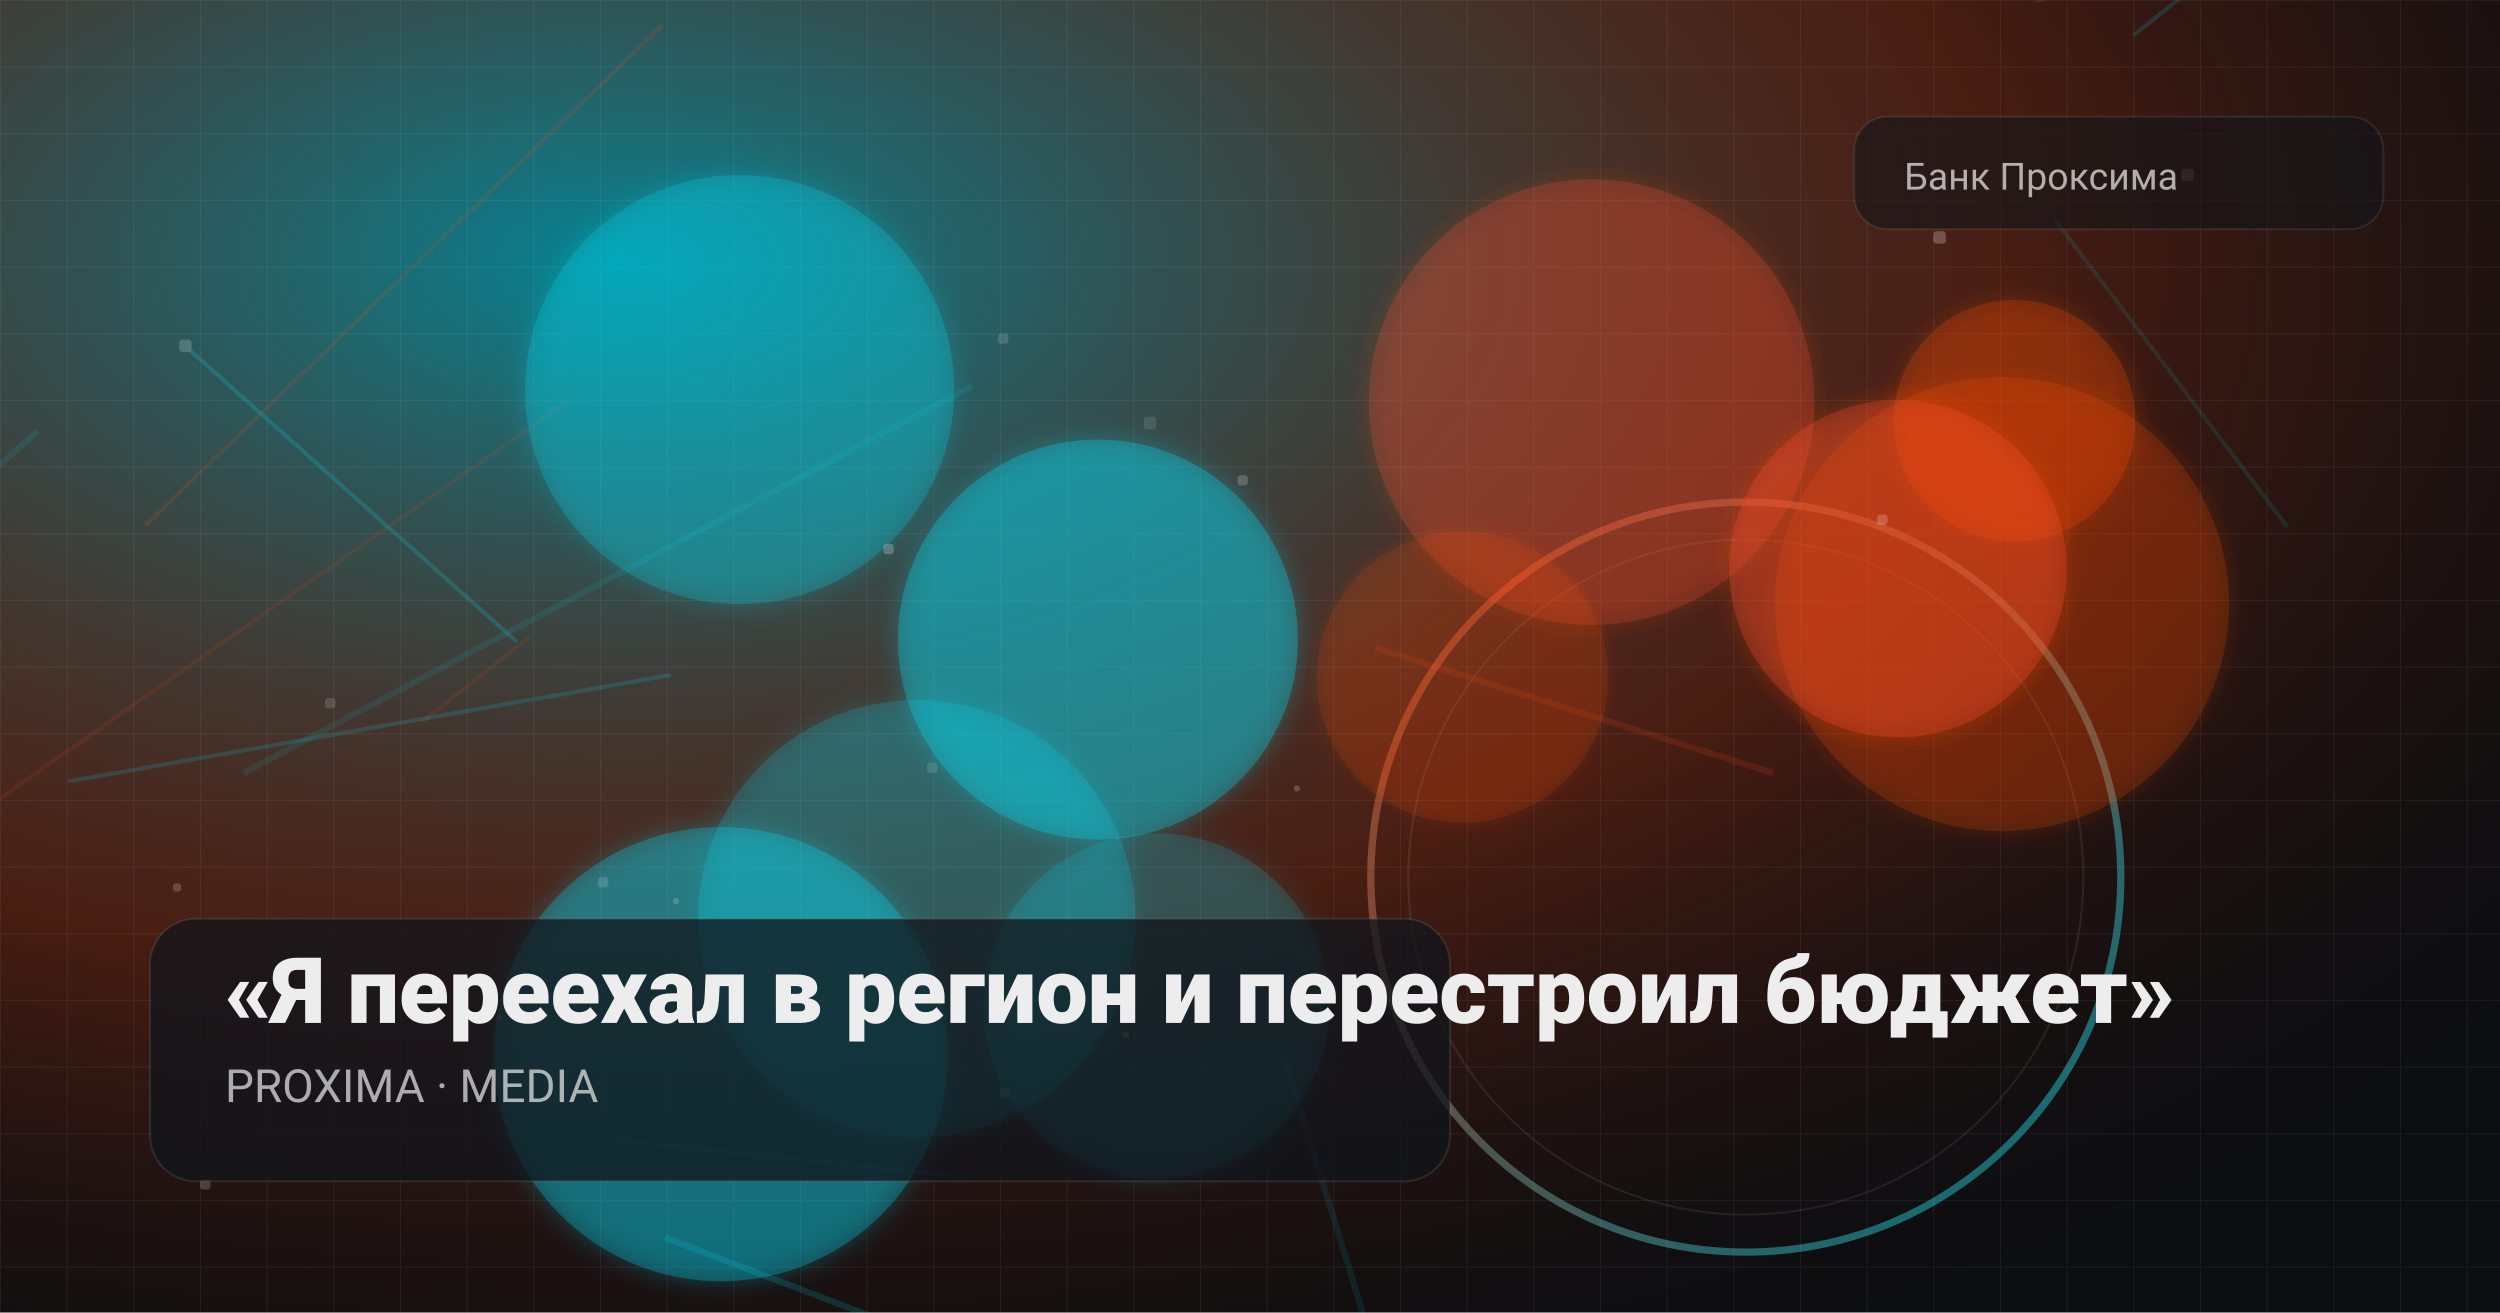
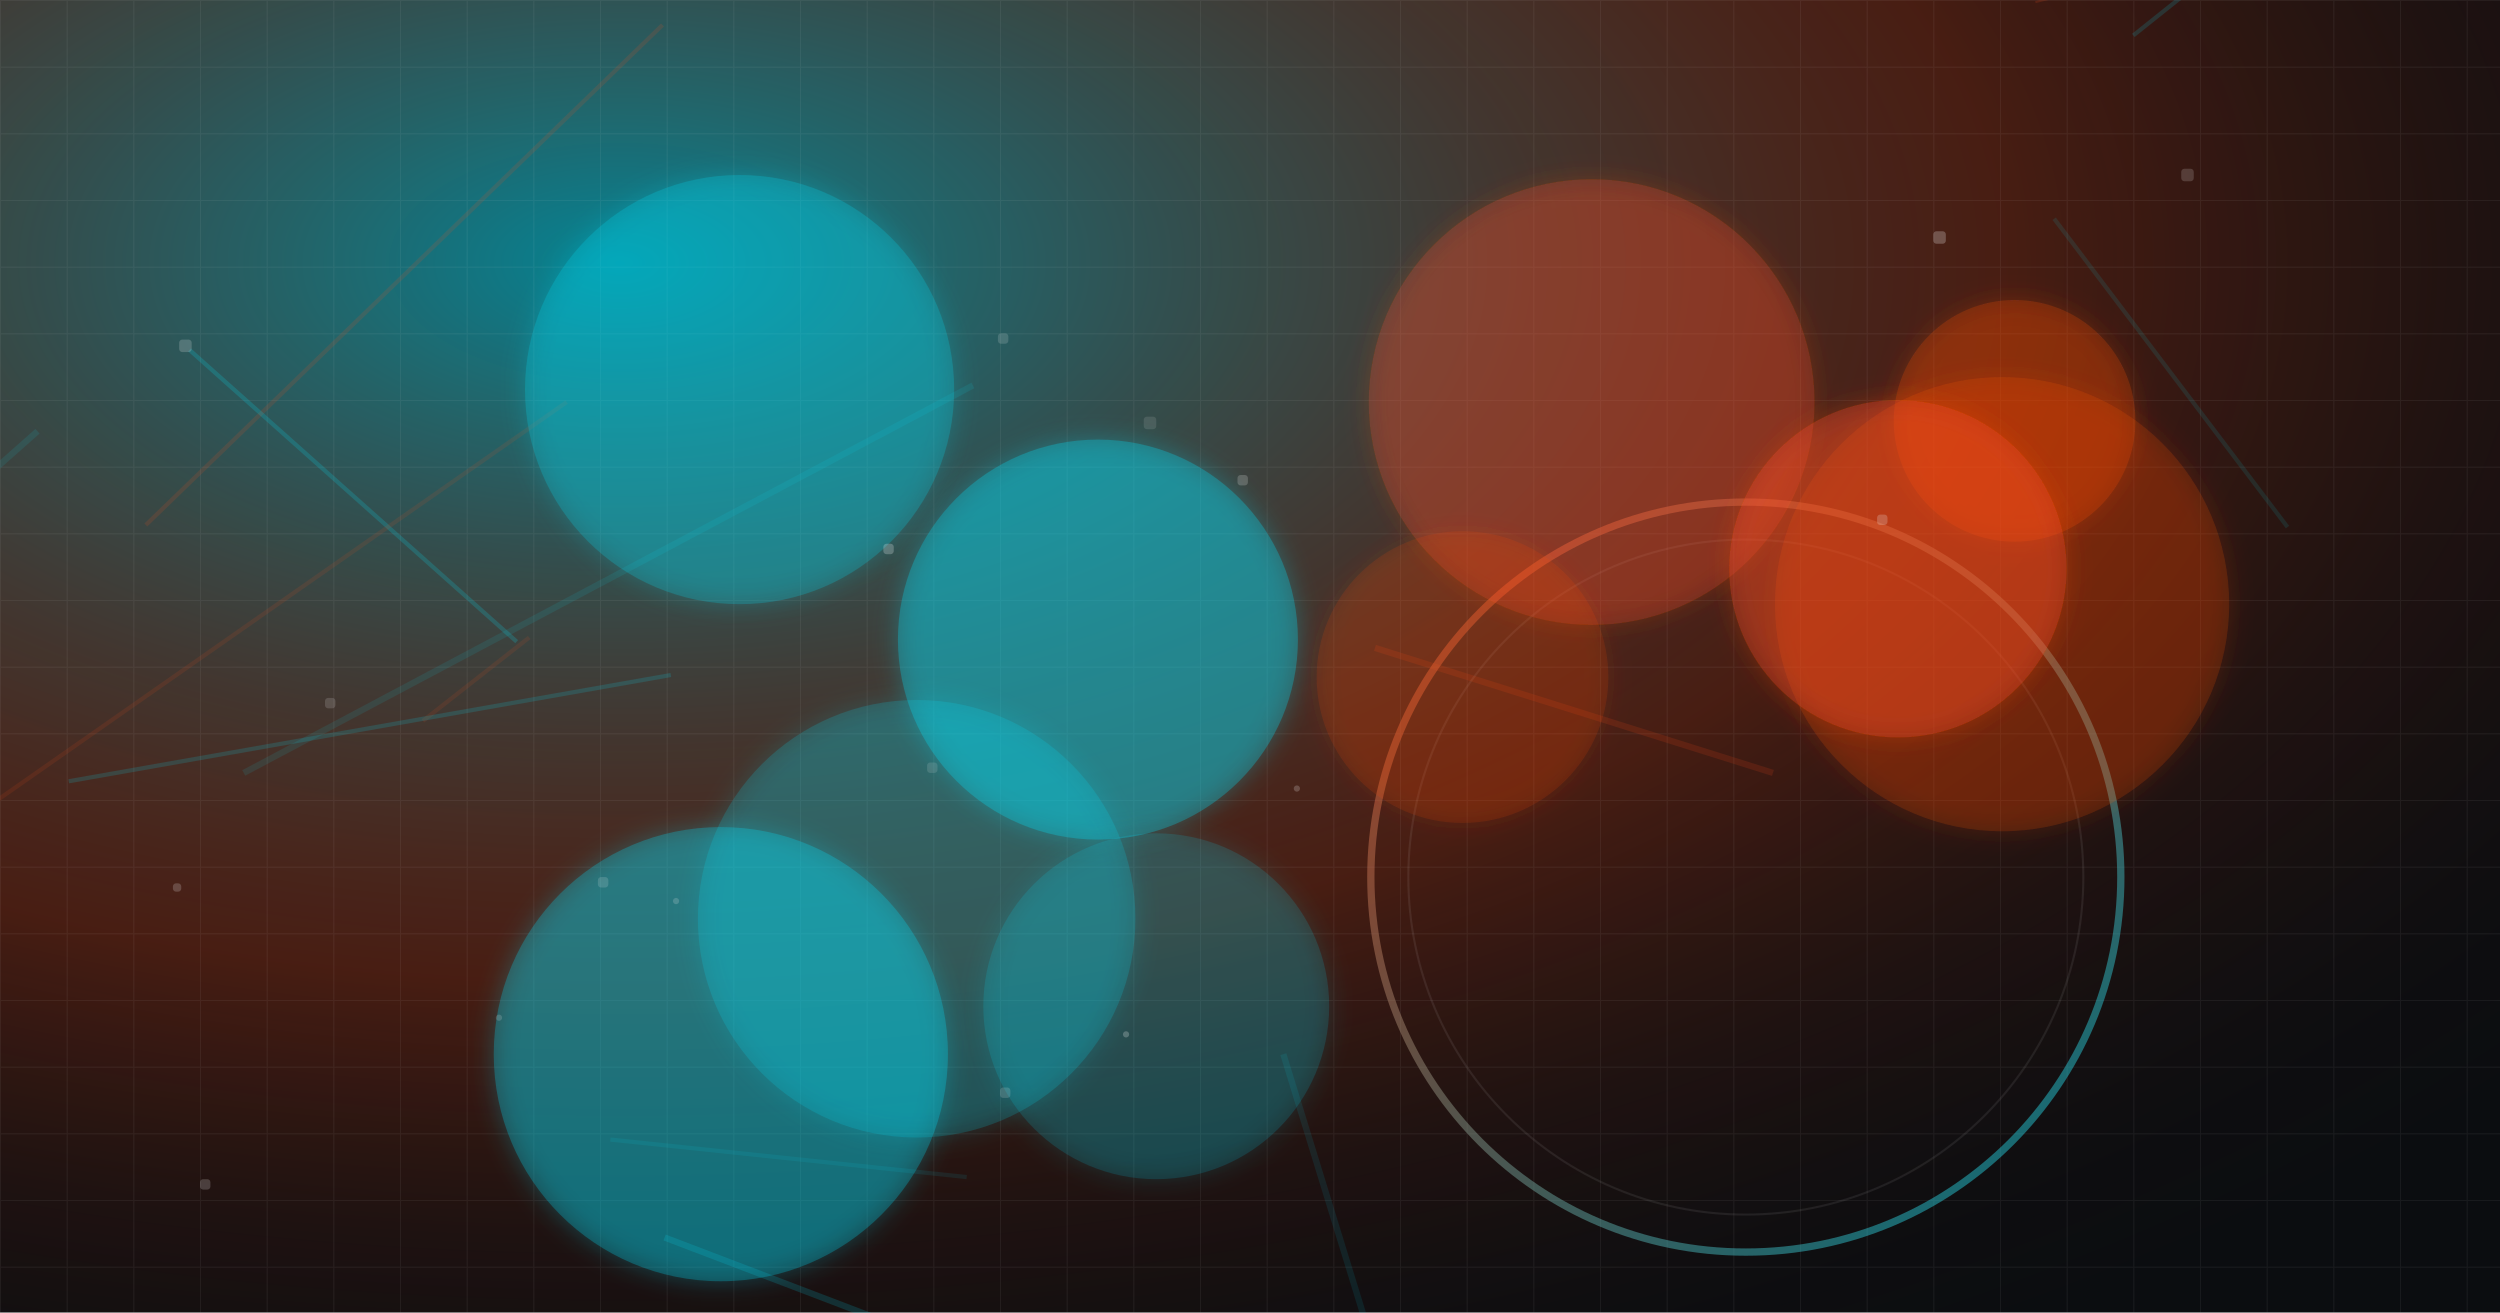
<svg xmlns="http://www.w3.org/2000/svg" width="1200" height="630" viewBox="0 0 1200 630" fill="none">
  <defs>
    <linearGradient id="g1" x1="0" y1="0" x2="1" y2="1">
      <stop offset="0" stop-color="#FF4D1A" stop-opacity="0.95" />
      <stop offset="1" stop-color="#00E5FF" stop-opacity="0.85" />
    </linearGradient>
    <radialGradient id="g2" cx="0.25" cy="0.2" r="1">
      <stop offset="0" stop-color="#00E5FF" stop-opacity="0.55" />
      <stop offset="0.55" stop-color="#FF4D1A" stop-opacity="0.25" />
      <stop offset="1" stop-color="#0B0D10" stop-opacity="0" />
    </radialGradient>
    <pattern id="grid" width="32" height="32" patternUnits="userSpaceOnUse">
      <path d="M 32 0 L 0 0 0 32" stroke="#EDEDED" stroke-opacity="0.06" stroke-width="1" />
    </pattern>
    <filter id="glow" x="-50%" y="-50%" width="200%" height="200%">
      <feGaussianBlur stdDeviation="6" result="b" />
      <feMerge>
        <feMergeNode in="b" />
        <feMergeNode in="SourceGraphic" />
      </feMerge>
    </filter>
  </defs>
  <rect width="1200" height="630" fill="#0B0D10" />
  <rect width="1200" height="630" fill="url(#g2)" />
  <rect width="1200" height="630" fill="url(#grid)" />
  <path d="M203 346 L254 306" stroke="#FF4D1A" stroke-opacity="0.104" stroke-width="2" />
  <path d="M1024 17 L1322 -221" stroke="#00E5FF" stroke-opacity="0.143" stroke-width="2" />
  <path d="M616 506 L690 747" stroke="#00E5FF" stroke-opacity="0.091" stroke-width="3" />
  <path d="M318 12 L70 252" stroke="#FF4D1A" stroke-opacity="0.133" stroke-width="2" />
  <path d="M33 375 L322 324" stroke="#00E5FF" stroke-opacity="0.149" stroke-width="2" />
  <path d="M319 594 L681 732" stroke="#00E5FF" stroke-opacity="0.149" stroke-width="3" />
  <path d="M977 1 L1146 -40" stroke="#FF4D1A" stroke-opacity="0.156" stroke-width="1" />
  <path d="M293 547 L464 565" stroke="#00E5FF" stroke-opacity="0.085" stroke-width="2" />
  <path d="M117 371 L467 185" stroke="#00E5FF" stroke-opacity="0.092" stroke-width="3" />
  <path d="M851 371 L660 311" stroke="#FF4D1A" stroke-opacity="0.14" stroke-width="3" />
  <path d="M986 105 L1098 253" stroke="#00E5FF" stroke-opacity="0.101" stroke-width="2" />
  <path d="M248 308 L91 168" stroke="#00E5FF" stroke-opacity="0.174" stroke-width="2" />
  <path d="M272 193 L-57 423" stroke="#FF4D1A" stroke-opacity="0.108" stroke-width="2" />
  <path d="M18 207 L-166 370" stroke="#00E5FF" stroke-opacity="0.092" stroke-width="3" />
  <circle cx="838" cy="421" r="180" stroke="url(#g1)" stroke-width="3.5" stroke-opacity="0.55" />
  <circle cx="838" cy="421" r="162" stroke="#EDEDED" stroke-width="1" stroke-opacity="0.08" />
  <circle cx="967" cy="202" r="58" fill="#FF4D1A" fill-opacity="0.209" filter="url(#glow)" />
  <circle cx="527" cy="307" r="96" fill="#00E5FF" fill-opacity="0.266" filter="url(#glow)" />
  <circle cx="764" cy="193" r="107" fill="#FF4D1A" fill-opacity="0.196" filter="url(#glow)" />
  <circle cx="355" cy="187" r="103" fill="#00E5FF" fill-opacity="0.203" filter="url(#glow)" />
  <circle cx="961" cy="290" r="109" fill="#FF4D1A" fill-opacity="0.17" filter="url(#glow)" />
  <circle cx="346" cy="506" r="109" fill="#00E5FF" fill-opacity="0.25" filter="url(#glow)" />
  <circle cx="911" cy="273" r="81" fill="#FF4D1A" fill-opacity="0.265" filter="url(#glow)" />
  <circle cx="440" cy="441" r="105" fill="#00E5FF" fill-opacity="0.163" filter="url(#glow)" />
  <circle cx="702" cy="325" r="70" fill="#FF4D1A" fill-opacity="0.132" filter="url(#glow)" />
  <circle cx="555" cy="483" r="83" fill="#00E5FF" fill-opacity="0.139" filter="url(#glow)" />
  <rect x="156" y="335" width="5" height="5" rx="1.5" fill="#EDEDED" fill-opacity="0.163" />
  <rect x="480" y="522" width="5" height="5" rx="1.5" fill="#EDEDED" fill-opacity="0.17" />
  <rect x="901" y="247" width="5" height="5" rx="1.5" fill="#EDEDED" fill-opacity="0.219" />
  <rect x="424" y="261" width="5" height="5" rx="1.5" fill="#EDEDED" fill-opacity="0.252" />
  <rect x="928" y="111" width="6" height="6" rx="1.5" fill="#EDEDED" fill-opacity="0.253" />
  <rect x="445" y="366" width="5" height="5" rx="1.5" fill="#EDEDED" fill-opacity="0.138" />
  <rect x="83" y="424" width="4" height="4" rx="1.5" fill="#EDEDED" fill-opacity="0.204" />
  <rect x="287" y="421" width="5" height="5" rx="1.5" fill="#EDEDED" fill-opacity="0.163" />
  <rect x="539" y="495" width="3" height="3" rx="1.5" fill="#EDEDED" fill-opacity="0.24" />
  <rect x="238" y="487" width="3" height="3" rx="1.5" fill="#EDEDED" fill-opacity="0.169" />
  <rect x="621" y="377" width="3" height="3" rx="1.5" fill="#EDEDED" fill-opacity="0.212" />
  <rect x="1047" y="81" width="6" height="6" rx="1.5" fill="#EDEDED" fill-opacity="0.175" />
  <rect x="594" y="228" width="5" height="5" rx="1.5" fill="#EDEDED" fill-opacity="0.209" />
  <rect x="96" y="566" width="5" height="5" rx="1.5" fill="#EDEDED" fill-opacity="0.203" />
  <rect x="86" y="163" width="6" height="6" rx="1.5" fill="#EDEDED" fill-opacity="0.205" />
  <rect x="549" y="200" width="6" height="6" rx="1.5" fill="#EDEDED" fill-opacity="0.121" />
  <rect x="323" y="431" width="3" height="3" rx="1.5" fill="#EDEDED" fill-opacity="0.184" />
  <rect x="479" y="160" width="5" height="5" rx="1.5" fill="#EDEDED" fill-opacity="0.16" />
-   <g opacity="0.9">
-     <rect x="890" y="56" width="254" height="54" rx="16" fill="#11151B" fill-opacity="0.65" stroke="#EDEDED" stroke-opacity="0.10" />
-     <text x="914" y="91" fill="#EDEDED" fill-opacity="0.78" font-size="18" font-family="ui-sans-serif, system-ui, -apple-system, Segoe UI, Roboto, Arial">Банк Проксима</text>
-   </g>
-   <g>
-     <rect x="72" y="441" width="624" height="126" rx="22" fill="#11151B" fill-opacity="0.75" stroke="#EDEDED" stroke-opacity="0.10" />
-     <text x="108" y="491" fill="#EDEDED" font-size="44" font-family="ui-sans-serif, system-ui, -apple-system, Segoe UI, Roboto, Arial" font-weight="800">«Я переехал в регион и перестроил бюджет»</text>
-     <text x="108" y="529" fill="#EDEDED" fill-opacity="0.70" font-size="22" font-family="ui-sans-serif, system-ui, -apple-system, Segoe UI, Roboto, Arial">PROXIMA · MEDIA</text>
-   </g>
</svg>
